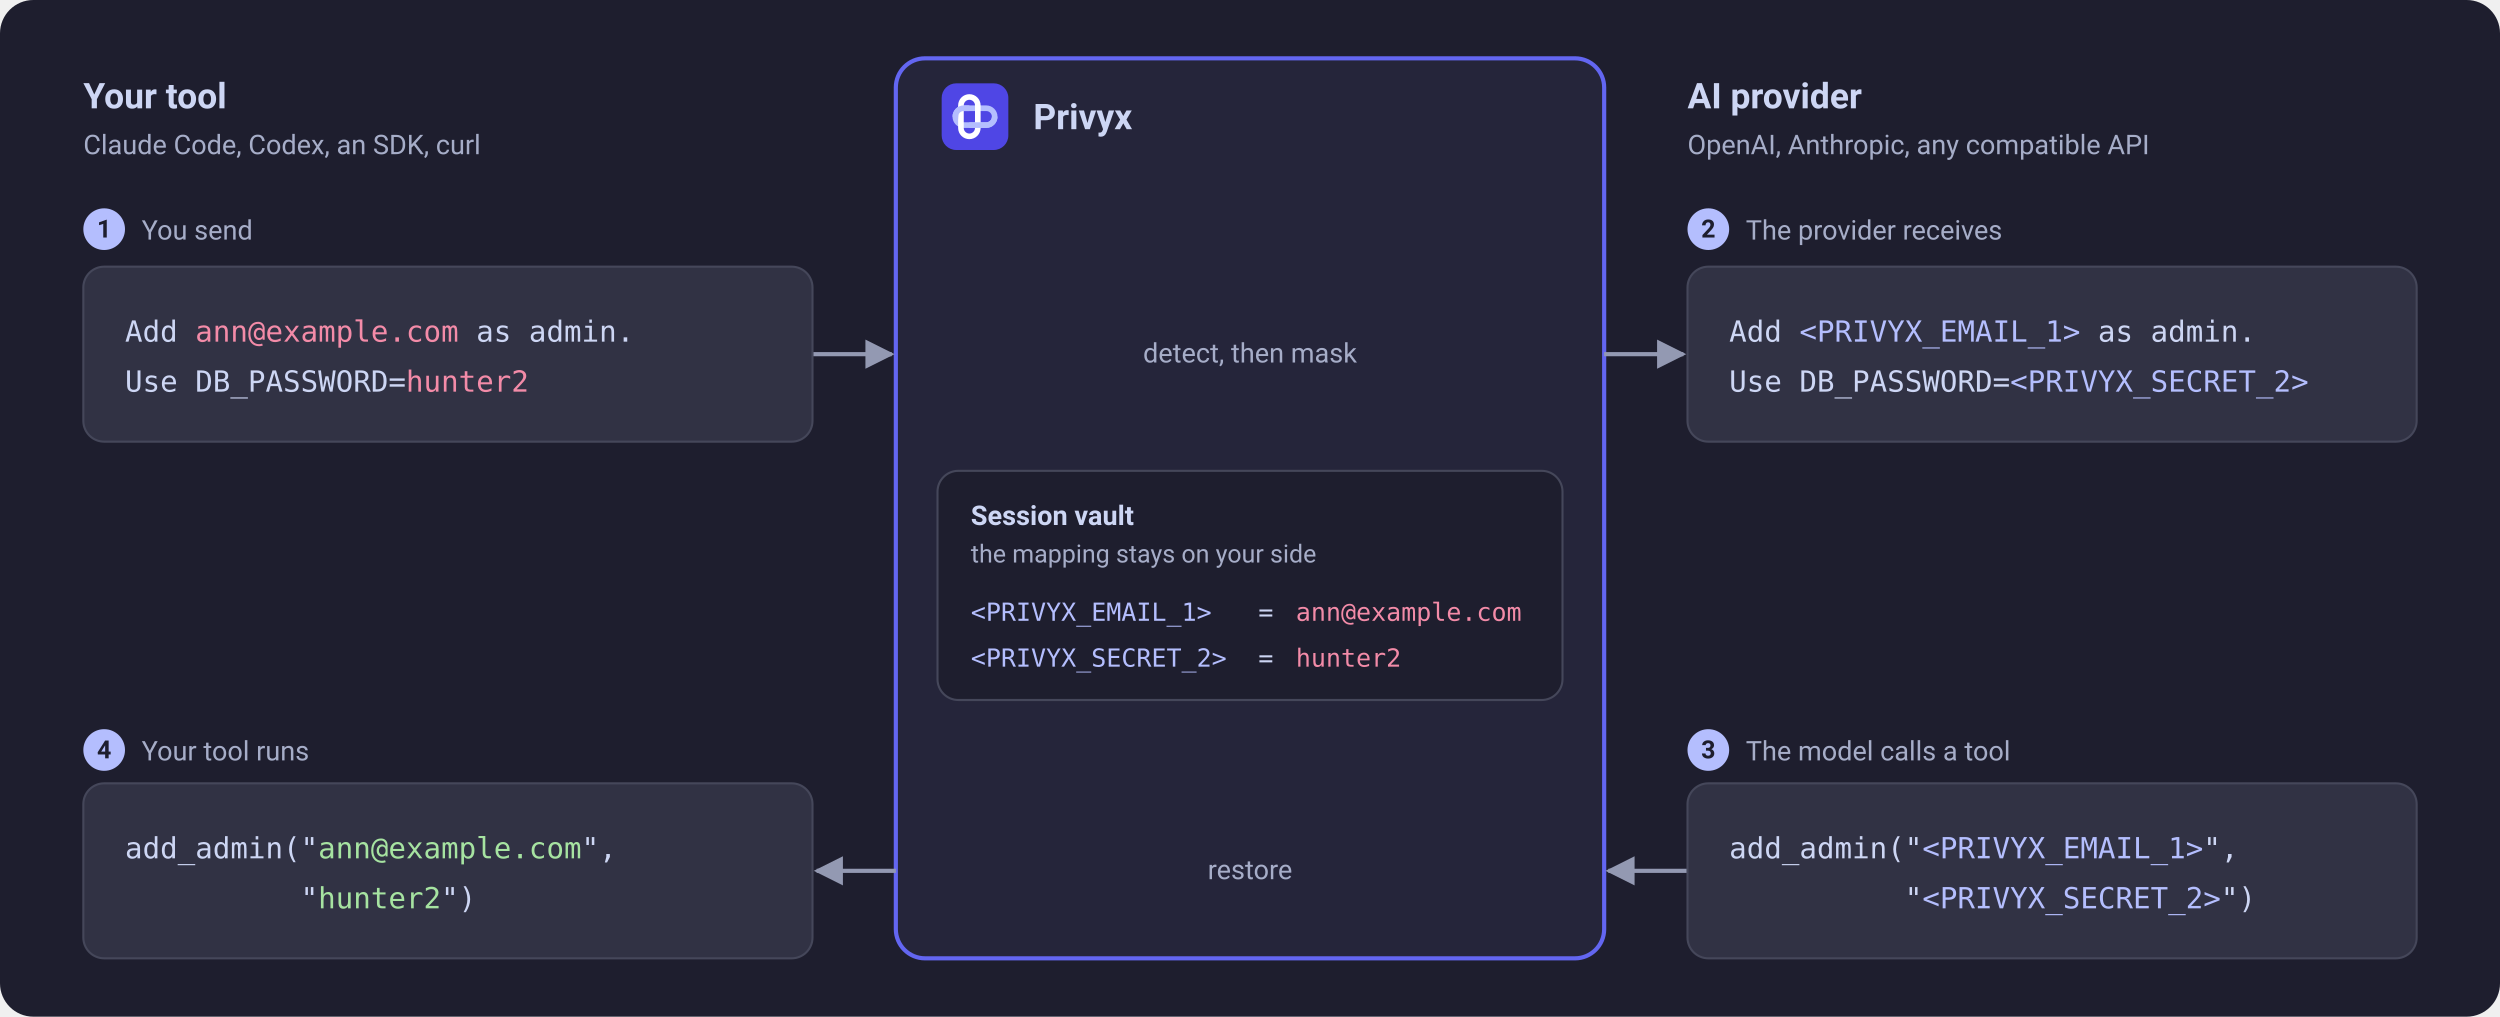
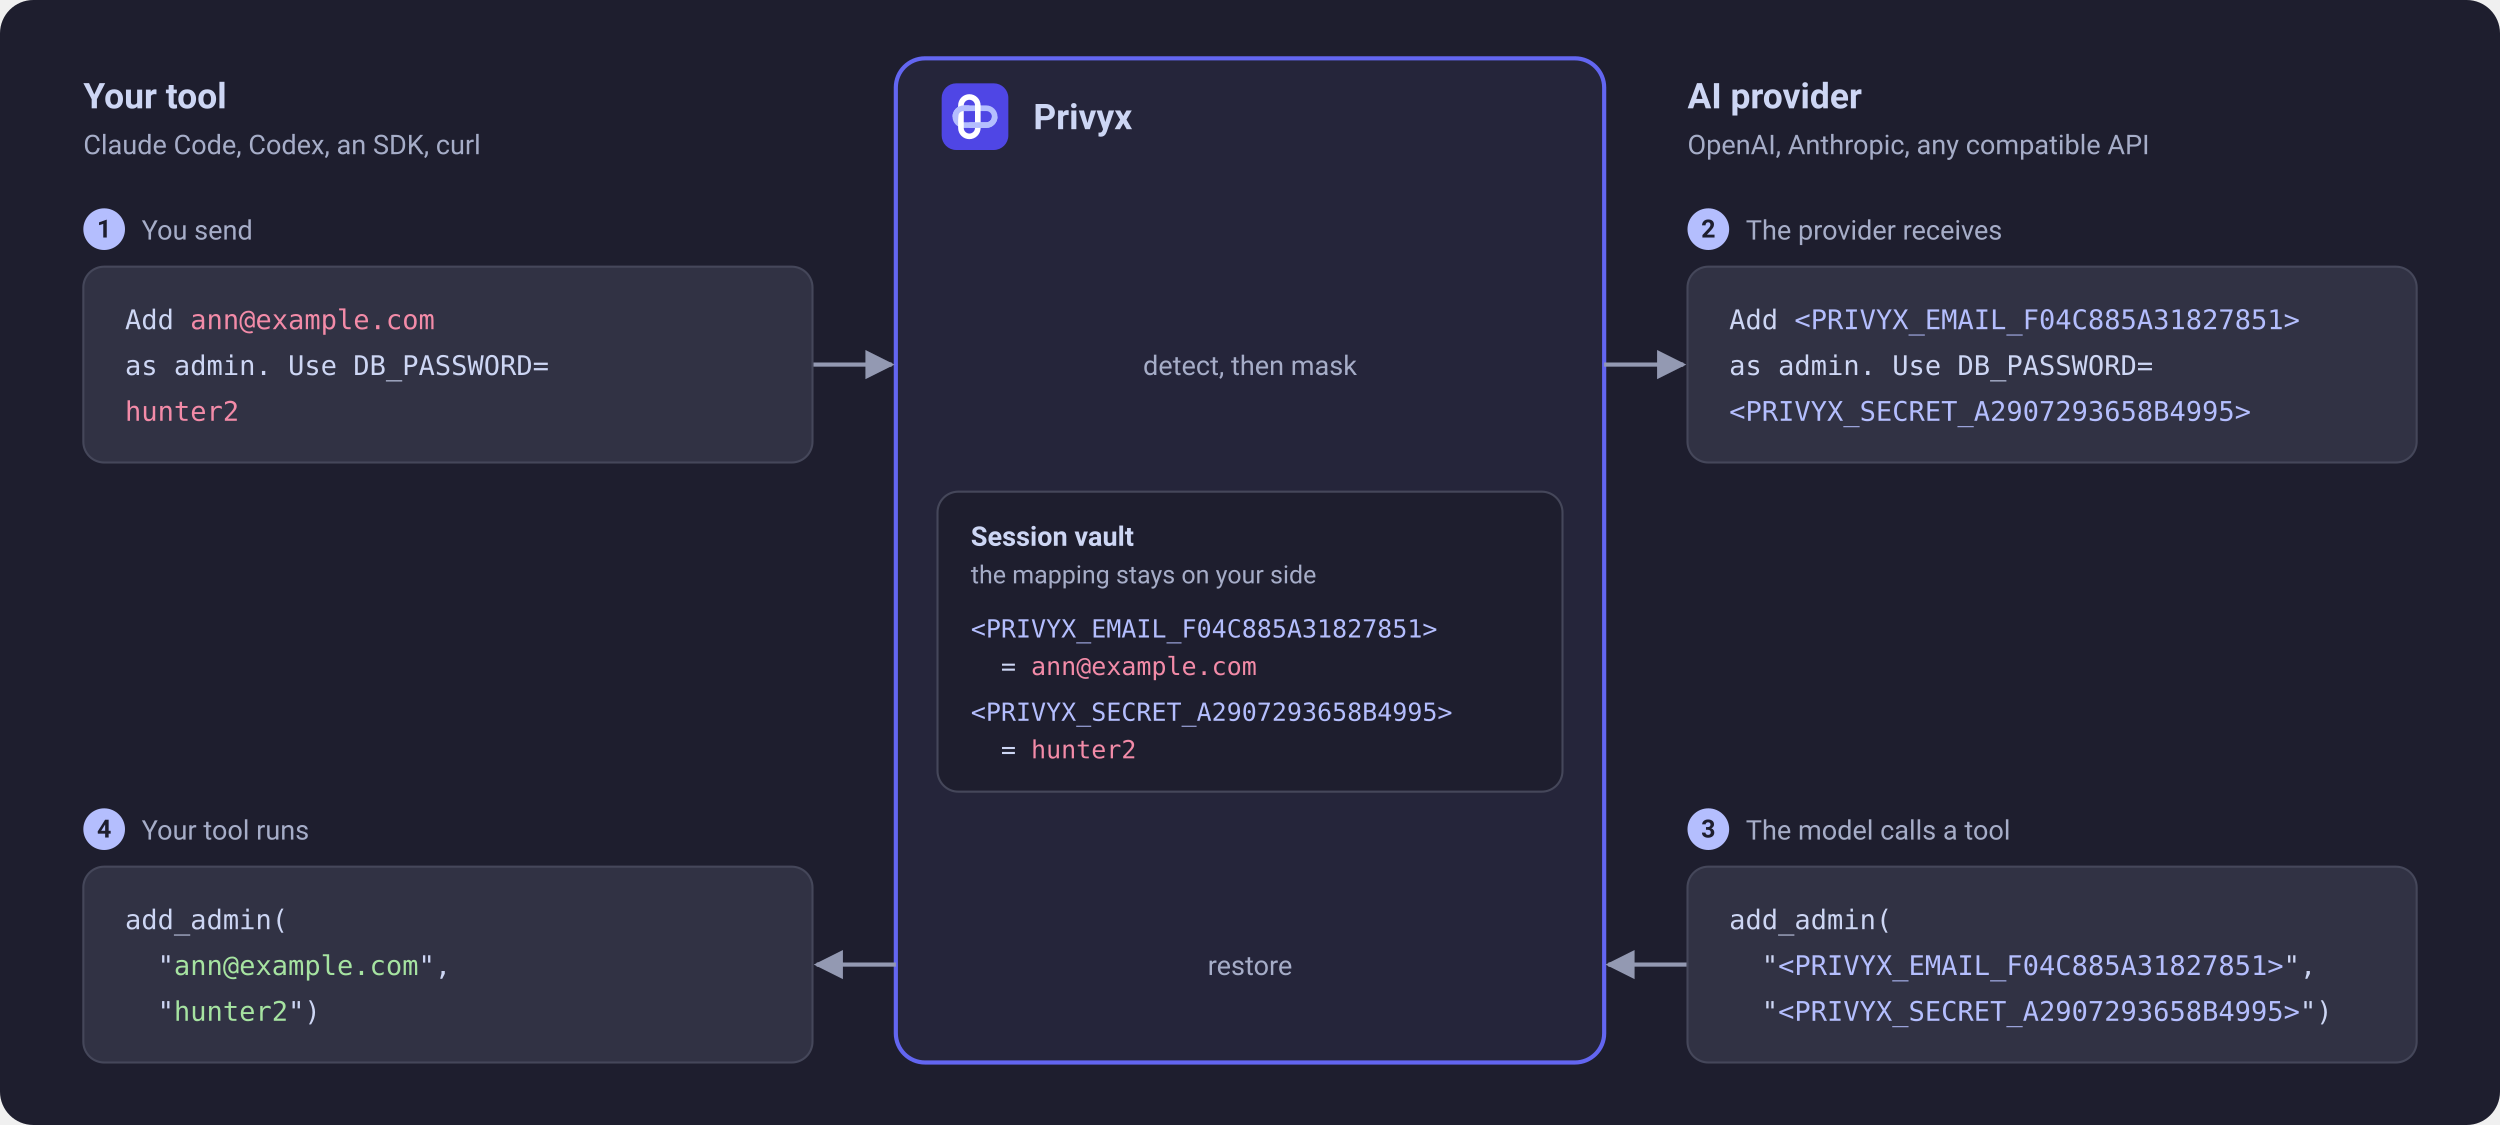
- <svg xmlns="http://www.w3.org/2000/svg" width="1200" height="488" viewBox="0 0 1200 488" role="img" aria-labelledby="hiw-title hiw-desc">
+ <svg xmlns="http://www.w3.org/2000/svg" width="1200" height="540" viewBox="0 0 1200 540" role="img" aria-labelledby="hiw-title hiw-desc">
  <defs>
    <marker id="hiw-arrow" viewBox="0 0 10 10" refX="9" refY="5" markerWidth="7" markerHeight="7" orient="auto-start-reverse">
      <path d="M0 0 10 5 0 10z" fill="#9399b2" />
    </marker>
  </defs>
-   <rect width="1200" height="488" rx="16" fill="#1e1e2e" />
+   <rect width="1200" height="540" rx="16" fill="#1e1e2e" />
  <g font-family="-apple-system, BlinkMacSystemFont, 'Segoe UI', Roboto, Helvetica, Arial, sans-serif">
    <g font-size="17" font-weight="600" fill="#cdd6f4">
      <text x="40" y="52">Your tool</text>
      <text x="810" y="52">AI provider</text>
    </g>
    <g font-size="13" fill="#a6adc8">
      <text x="40" y="74">Claude Code, Codex, an SDK, curl</text>
      <text x="810" y="74">OpenAI, Anthropic, any compatible API</text>
    </g>
-     <rect x="430" y="28" width="340" height="432" rx="14" fill="#25253a" stroke="#6366F1" stroke-width="2" />
+     <rect x="430" y="28" width="340" height="482" rx="14" fill="#25253a" stroke="#6366F1" stroke-width="2" />
    <g transform="translate(452 40) scale(0.25)">
      <rect width="128" height="128" rx="28" fill="#4F46E5" />
      <g transform="translate(6.4 6.4) scale(.9)" fill="none" stroke-width="12">
        <rect x="22" y="46" width="84" height="36" rx="18" stroke="#B4BEFE" />
        <rect x="34" y="22" width="36" height="84" rx="18" stroke="#FFFFFF" />
        <path d="M22 64A18 18 0 0 1 40 46H52M52 82H88A18 18 0 0 0 106 64" stroke="#B4BEFE" />
      </g>
    </g>
    <text x="496" y="62" font-size="17" font-weight="600" fill="#cdd6f4">Privyx</text>
    <g font-size="13" fill="#a6adc8" text-anchor="middle">
-       <text x="600" y="174">detect, then mask</text>
-       <text x="600" y="422">restore</text>
+       <text x="600" y="180">detect, then mask</text>
+       <text x="600" y="468">restore</text>
    </g>
-     <rect x="450" y="226" width="300" height="110" rx="10" fill="#1e1e2e" stroke="#45475a" />
-     <text x="466" y="252" font-size="13" font-weight="600" fill="#cdd6f4">Session vault</text>
-     <text x="466" y="270" font-size="12" fill="#a6adc8">the mapping stays on your side</text>
+     <rect x="450" y="236" width="300" height="144" rx="10" fill="#1e1e2e" stroke="#45475a" />
+     <text x="466" y="262" font-size="13" font-weight="600" fill="#cdd6f4">Session vault</text>
+     <text x="466" y="280" font-size="12" fill="#a6adc8">the mapping stays on your side</text>
    <g font-size="12" font-weight="700" fill="#1e1e2e" text-anchor="middle">
      <circle cx="50" cy="110" r="10" fill="#b4befe" />
      <text x="50" y="114">1</text>
      <circle cx="820" cy="110" r="10" fill="#b4befe" />
      <text x="820" y="114">2</text>
-       <circle cx="820" cy="360" r="10" fill="#b4befe" />
-       <text x="820" y="364">3</text>
-       <circle cx="50" cy="360" r="10" fill="#b4befe" />
-       <text x="50" y="364">4</text>
+       <circle cx="820" cy="398" r="10" fill="#b4befe" />
+       <text x="820" y="402">3</text>
+       <circle cx="50" cy="398" r="10" fill="#b4befe" />
+       <text x="50" y="402">4</text>
    </g>
    <g font-size="13" fill="#a6adc8">
      <text x="68" y="115">You send</text>
      <text x="838" y="115">The provider receives</text>
-       <text x="838" y="365">The model calls a tool</text>
-       <text x="68" y="365">Your tool runs</text>
+       <text x="838" y="403">The model calls a tool</text>
+       <text x="68" y="403">Your tool runs</text>
    </g>
  </g>
  <g fill="none" stroke="#9399b2" stroke-width="2" marker-end="url(#hiw-arrow)">
-     <path d="M390 170H428" />
-     <path d="M770 170H808" />
-     <path d="M810 418H772" />
-     <path d="M430 418H392" />
+     <path d="M390 175H428" />
+     <path d="M770 175H808" />
+     <path d="M810 463H772" />
+     <path d="M430 463H392" />
  </g>
  <g fill="#313244" stroke="#45475a">
-     <rect x="40" y="128" width="350" height="84" rx="10" />
-     <rect x="810" y="128" width="350" height="84" rx="10" />
-     <rect x="810" y="376" width="350" height="84" rx="10" />
-     <rect x="40" y="376" width="350" height="84" rx="10" />
+     <rect x="40" y="128" width="350" height="94" rx="10" />
+     <rect x="810" y="128" width="350" height="94" rx="10" />
+     <rect x="810" y="416" width="350" height="94" rx="10" />
+     <rect x="40" y="416" width="350" height="94" rx="10" />
  </g>
-   <g font-family="ui-monospace, SFMono-Regular, Menlo, Consolas, 'DejaVu Sans Mono', 'Liberation Mono', monospace" font-size="14" fill="#cdd6f4">
-     <text x="60" y="164">Add <tspan fill="#f38ba8">ann@example.com</tspan> as admin.</text>
-     <text x="60" y="188">Use DB_PASSWORD=<tspan fill="#f38ba8">hunter2</tspan>
+   <g font-family="ui-monospace, SFMono-Regular, Menlo, Consolas, 'DejaVu Sans Mono', 'Liberation Mono', monospace" font-size="13" fill="#cdd6f4">
+     <text x="60" y="158">Add <tspan fill="#f38ba8">ann@example.com</tspan>
    </text>
-     <text x="830" y="164">Add <tspan fill="#b4befe">&lt;PRIVYX_EMAIL_1&gt;</tspan> as admin.</text>
-     <text x="830" y="188">Use DB_PASSWORD=<tspan fill="#b4befe">&lt;PRIVYX_SECRET_2&gt;</tspan>
+     <text x="60" y="180">as admin. Use DB_PASSWORD=</text>
+     <text x="60" y="202">
+       <tspan fill="#f38ba8">hunter2</tspan>
    </text>
-     <text x="830" y="412">add_admin("<tspan fill="#b4befe">&lt;PRIVYX_EMAIL_1&gt;</tspan>",</text>
-     <text x="830" y="436" xml:space="preserve">          "<tspan fill="#b4befe">&lt;PRIVYX_SECRET_2&gt;</tspan>")</text>
-     <text x="60" y="412">add_admin("<tspan fill="#a6e3a1">ann@example.com</tspan>",</text>
-     <text x="60" y="436" xml:space="preserve">          "<tspan fill="#a6e3a1">hunter2</tspan>")</text>
+     <text x="830" y="158">Add <tspan fill="#b4befe">&lt;PRIVYX_EMAIL_F04C885A31827851&gt;</tspan>
+     </text>
+     <text x="830" y="180">as admin. Use DB_PASSWORD=</text>
+     <text x="830" y="202">
+       <tspan fill="#b4befe">&lt;PRIVYX_SECRET_A2907293658B4995&gt;</tspan>
+     </text>
+     <text x="830" y="446">add_admin(</text>
+     <text x="830" y="468" xml:space="preserve">  "<tspan fill="#b4befe">&lt;PRIVYX_EMAIL_F04C885A31827851&gt;</tspan>",</text>
+     <text x="830" y="490" xml:space="preserve">  "<tspan fill="#b4befe">&lt;PRIVYX_SECRET_A2907293658B4995&gt;</tspan>")</text>
+     <text x="60" y="446">add_admin(</text>
+     <text x="60" y="468" xml:space="preserve">  "<tspan fill="#a6e3a1">ann@example.com</tspan>",</text>
+     <text x="60" y="490" xml:space="preserve">  "<tspan fill="#a6e3a1">hunter2</tspan>")</text>
    <g font-size="12">
-       <text y="298">
-         <tspan x="466" fill="#b4befe">&lt;PRIVYX_EMAIL_1&gt;</tspan>
-         <tspan x="604">=</tspan>
-         <tspan x="622" fill="#f38ba8">ann@example.com</tspan>
+       <text x="466" y="306" fill="#b4befe">&lt;PRIVYX_EMAIL_F04C885A31827851&gt;</text>
+       <text x="466" y="324" xml:space="preserve">  = <tspan fill="#f38ba8">ann@example.com</tspan>
      </text>
-       <text y="320">
-         <tspan x="466" fill="#b4befe">&lt;PRIVYX_SECRET_2&gt;</tspan>
-         <tspan x="604">=</tspan>
-         <tspan x="622" fill="#f38ba8">hunter2</tspan>
+       <text x="466" y="346" fill="#b4befe">&lt;PRIVYX_SECRET_A2907293658B4995&gt;</text>
+       <text x="466" y="364" xml:space="preserve">  = <tspan fill="#f38ba8">hunter2</tspan>
      </text>
    </g>
  </g>
</svg>
